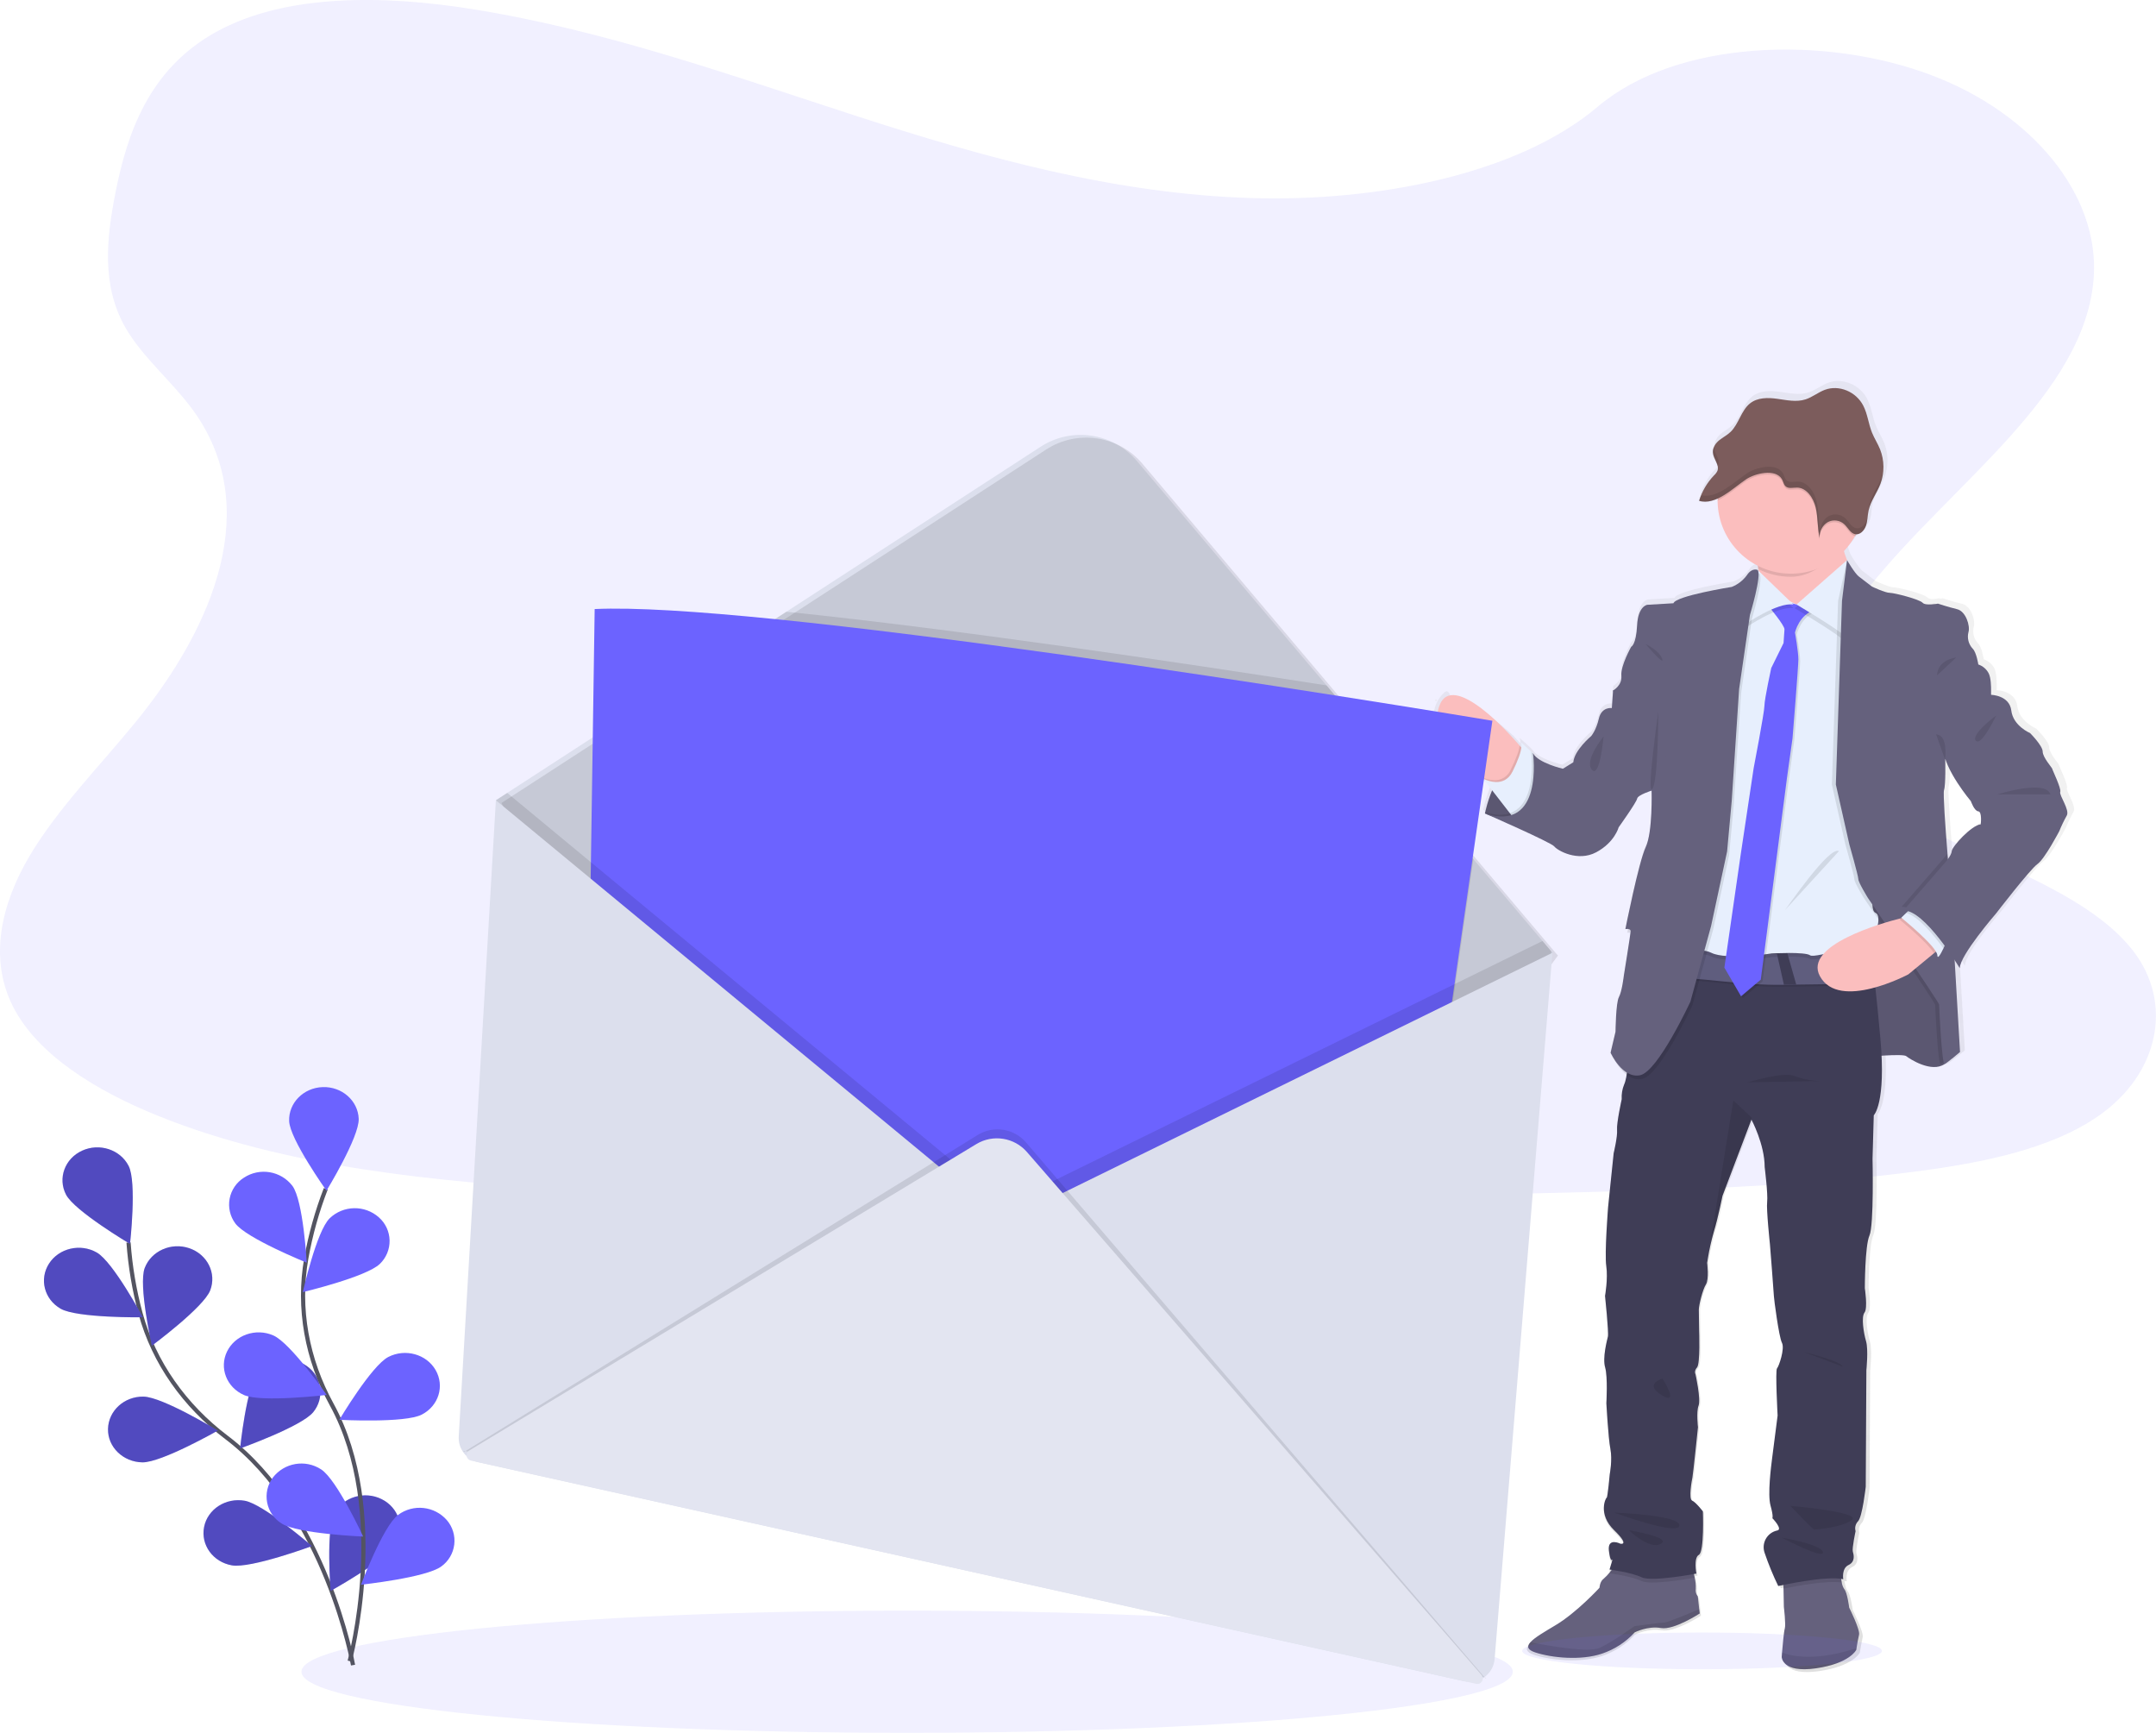
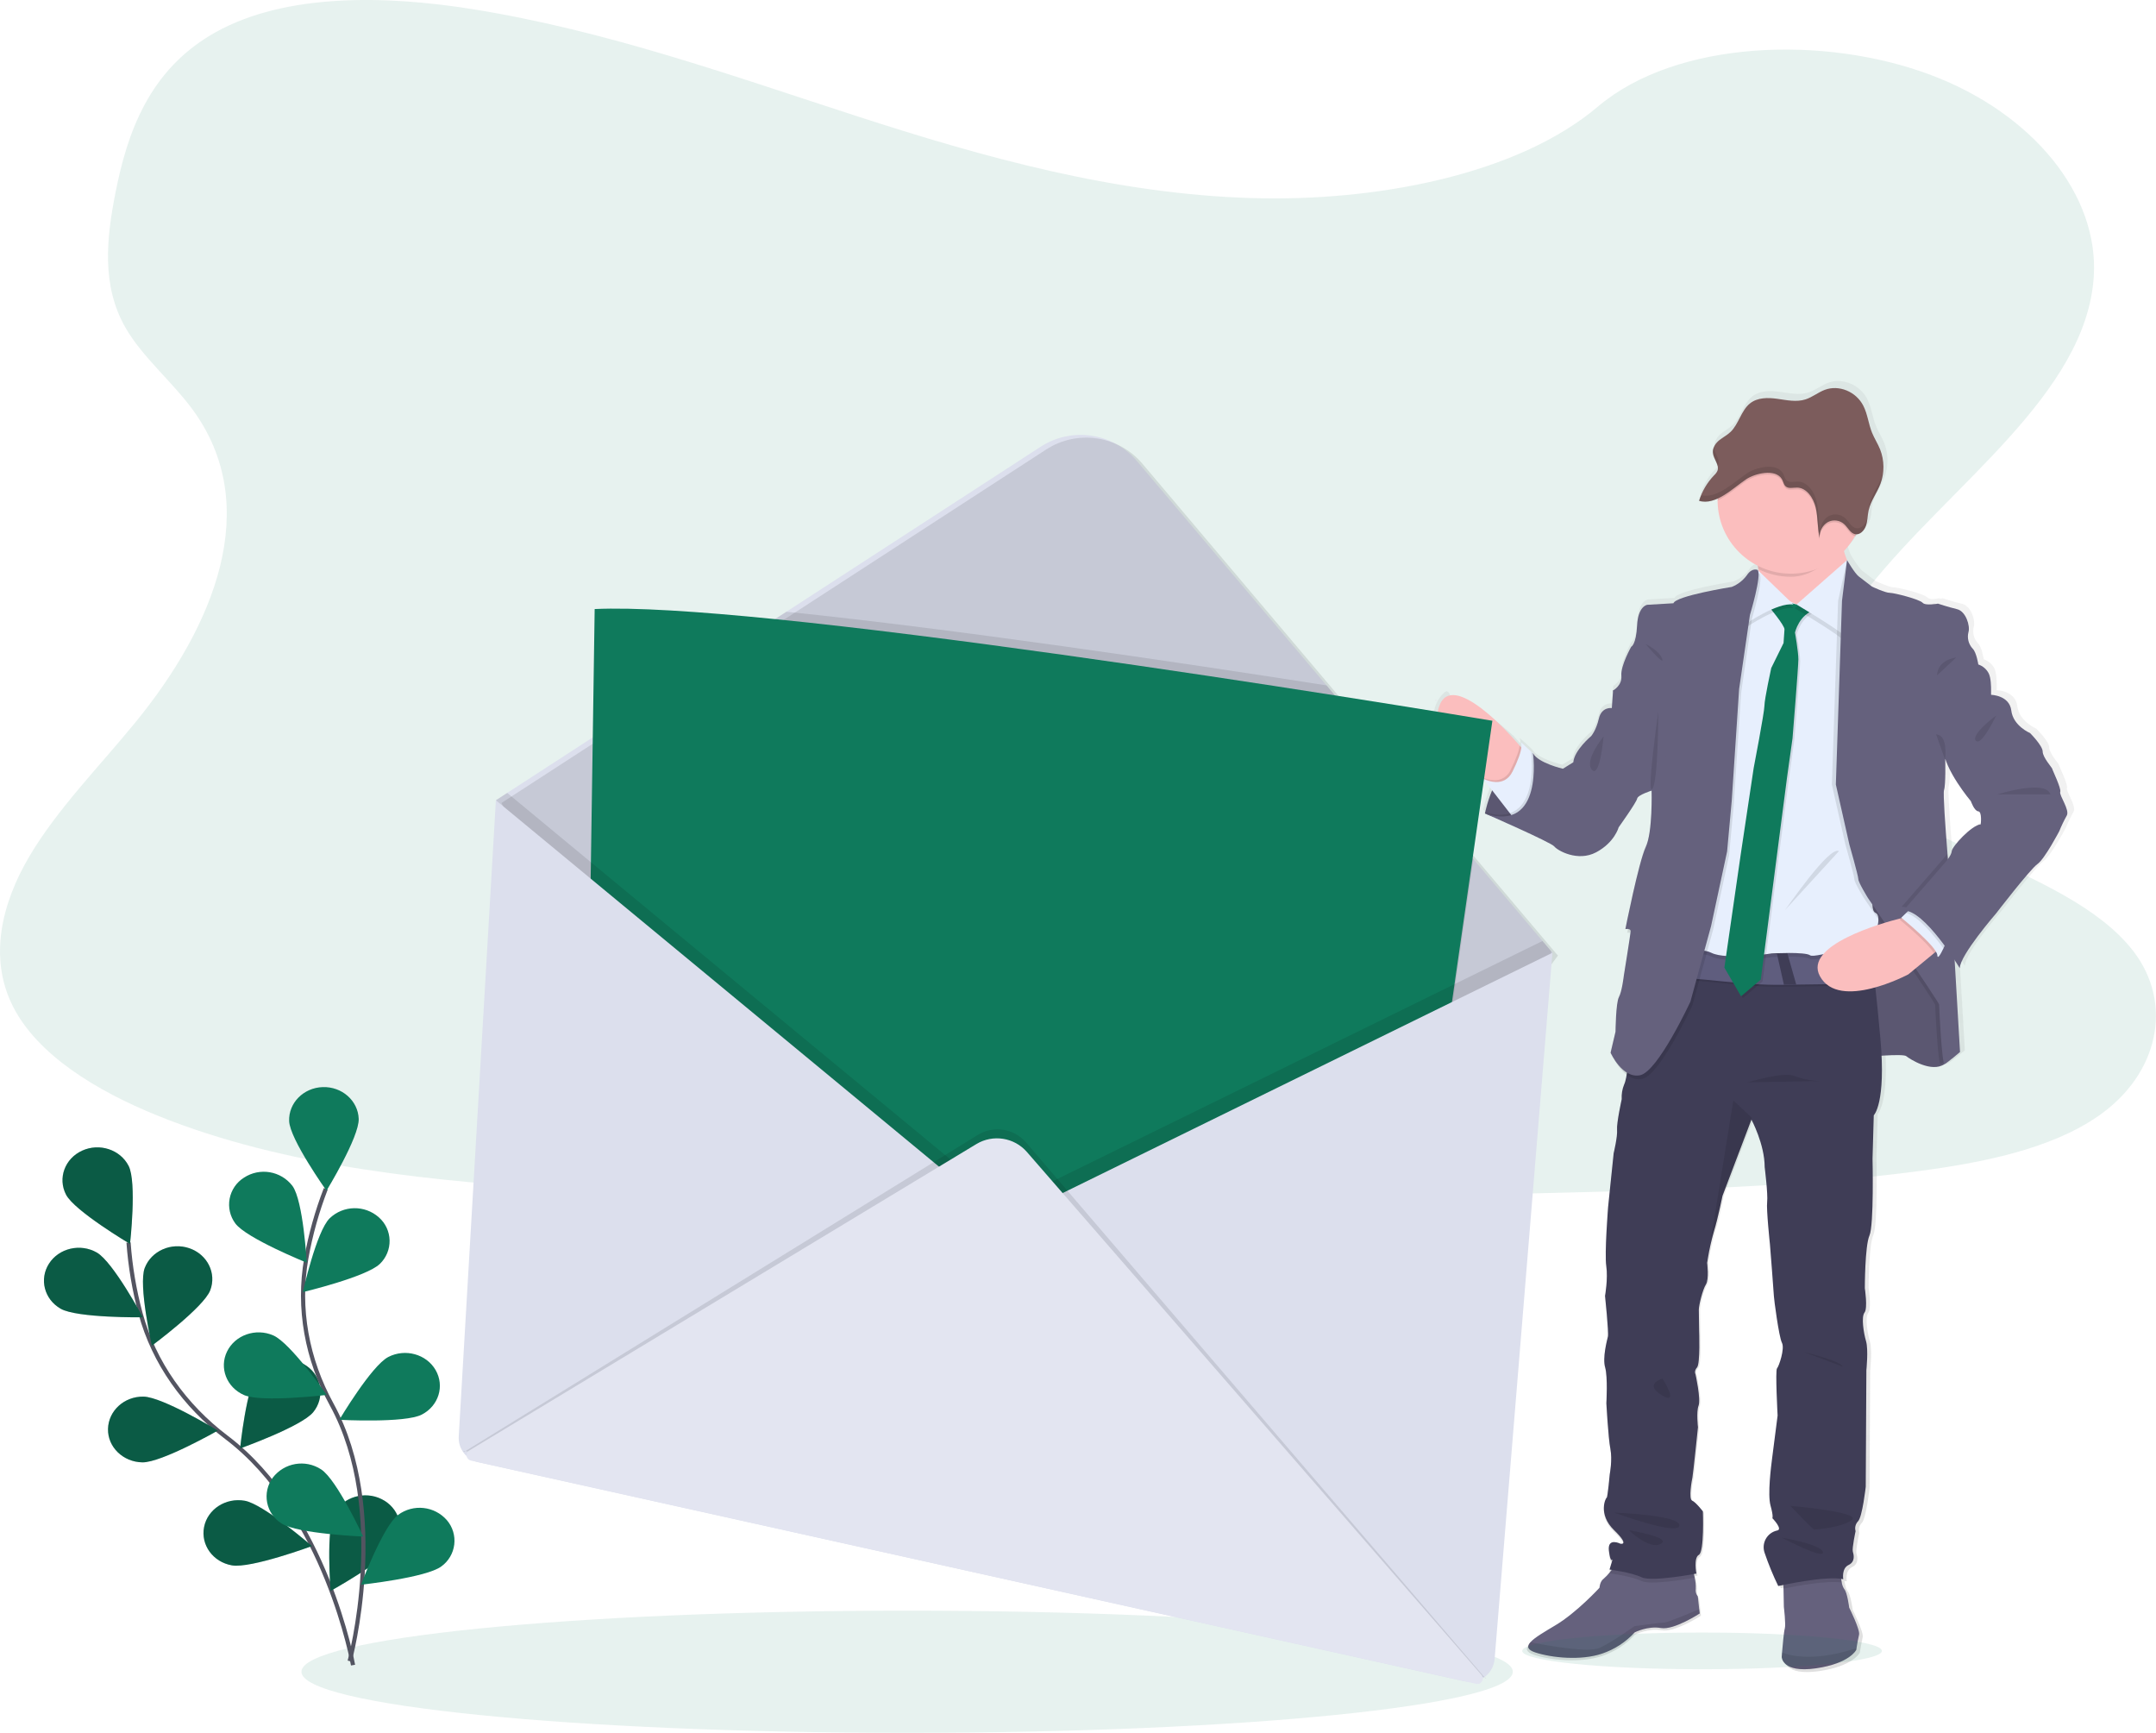
<svg xmlns="http://www.w3.org/2000/svg" id="94c1f45f-2d92-458e-bbfe-f6c69da92e14" data-name="Layer 1" width="1034.95" height="831.61" viewBox="0 0 1034.95 831.61">
  <defs>
    <linearGradient id="eb1b6581-0e6c-46f0-8ed9-49203ffc7122" x1="924.49" y1="836.62" x2="924.49" y2="217.05" gradientUnits="userSpaceOnUse">
      <stop offset="0" stop-color="gray" stop-opacity="0.25" />
      <stop offset="0.54" stop-color="gray" stop-opacity="0.12" />
      <stop offset="1" stop-color="gray" stop-opacity="0.1" />
    </linearGradient>
  </defs>
-   <path d="M683.84,129.27C617.49,127.36,554.3,109.52,494,90S373.84,48.89,309.08,38.55c-41.65-6.65-89.28-7.59-122.84,11C153.94,67.44,143.51,98.33,137.9,127c-4.23,21.56-6.71,44.26,4.86,64.44,8,14,22.29,25.79,32.15,39.21,34.3,46.71,10.06,104.3-27.12,149.9-17.44,21.39-37.67,41.8-51.13,64.57S77,494,88.75,517.2c11.67,23,39.48,40.31,69.61,52.48,61.19,24.7,133.3,31.77,203.61,35.78,155.64,8.86,312.12,5,468.18,1.18,57.75-1.42,115.76-2.86,172.58-10.3,31.55-4.13,64.12-10.68,87-26.5,29.08-20.08,36.28-54.09,16.8-79.27-32.68-42.24-123-52.73-145.89-98.06-12.58-24.95.34-52.75,18.61-75.89,39.2-49.64,104.91-93.19,108.37-149.93,2.37-39-29.21-78-78.05-96.44-51.19-19.33-122.18-16.9-160,15.1C810.76,118.29,742.42,131,683.84,129.27Z" transform="translate(-82.53 -34.2)" fill="#6c63ff" opacity="0.1" />
-   <ellipse cx="435.45" cy="802.29" rx="290.75" ry="29.32" fill="#6c63ff" opacity="0.1" />
+   <path d="M683.84,129.27C617.49,127.36,554.3,109.52,494,90S373.84,48.89,309.08,38.55c-41.65-6.65-89.28-7.59-122.84,11C153.94,67.44,143.51,98.33,137.9,127c-4.23,21.56-6.71,44.26,4.86,64.44,8,14,22.29,25.79,32.15,39.21,34.3,46.71,10.06,104.3-27.12,149.9-17.44,21.39-37.67,41.8-51.13,64.57S77,494,88.75,517.2c11.67,23,39.48,40.31,69.61,52.48,61.19,24.7,133.3,31.77,203.61,35.78,155.64,8.86,312.12,5,468.18,1.18,57.75-1.42,115.76-2.86,172.58-10.3,31.55-4.13,64.12-10.68,87-26.5,29.08-20.08,36.28-54.09,16.8-79.27-32.68-42.24-123-52.73-145.89-98.06-12.58-24.95.34-52.75,18.61-75.89,39.2-49.64,104.91-93.19,108.37-149.93,2.37-39-29.21-78-78.05-96.44-51.19-19.33-122.18-16.9-160,15.1C810.76,118.29,742.42,131,683.84,129.27Z" transform="translate(-82.53 -34.2)" fill="#0f7a5c" opacity="0.1" />
+   <ellipse cx="435.45" cy="802.29" rx="290.75" ry="29.32" fill="#0f7a5c" opacity="0.1" />
  <path d="M252,833.31S239.1,760.22,191.22,724c-20.09-15.2-34.79-35.87-41.21-59.41a179.25,179.25,0,0,1-5.78-34.1" transform="translate(-82.53 -34.2)" fill="none" stroke="#535461" stroke-miterlimit="10" stroke-width="2" />
-   <path d="M114.21,607.49c4,7.83,30.73,23.68,30.73,23.68s3.36-29.61-.67-37.45-14-11.11-22.32-7.31S110.18,599.65,114.21,607.49Z" transform="translate(-82.53 -34.2)" fill="#6c63ff" />
-   <path d="M111.66,662.28c7.9,4.51,39.44,4.11,39.44,4.11S136.87,639.81,129,635.3s-18.16-2.13-22.94,5.32S103.77,657.77,111.66,662.28Z" transform="translate(-82.53 -34.2)" fill="#6c63ff" />
-   <path d="M150.87,736c9.22.13,36.23-15.25,36.23-15.25s-26.49-16.16-35.72-16.3-16.82,6.82-17,15.53S141.64,735.84,150.87,736Z" transform="translate(-82.53 -34.2)" fill="#6c63ff" />
-   <path d="M193.83,785.43c9.06,1.61,38.44-9.25,38.44-9.25S209.05,756,200,754.42s-17.8,4-19.5,12.6S184.76,783.83,193.83,785.43Z" transform="translate(-82.53 -34.2)" fill="#6c63ff" />
-   <path d="M183.44,653.45c-3.15,8.19-28,26.55-28,26.55s-6.58-29.12-3.43-37.31,12.74-12.42,21.41-9.45S186.59,645.27,183.44,653.45Z" transform="translate(-82.53 -34.2)" fill="#6c63ff" />
-   <path d="M232.91,711.89c-5.6,6.93-35.12,17.43-35.12,17.43s3-29.65,8.56-36.57a17.38,17.38,0,0,1,23.42-3A15.2,15.2,0,0,1,232.91,711.89Z" transform="translate(-82.53 -34.2)" fill="#6c63ff" />
-   <path d="M272.73,774.92c-4.28,7.72-31.49,22.78-31.49,22.78s-2.39-29.69,1.89-37.41,14.37-10.7,22.55-6.66S277,767.2,272.73,774.92Z" transform="translate(-82.53 -34.2)" fill="#6c63ff" />
+   <path d="M114.21,607.49c4,7.83,30.73,23.68,30.73,23.68s3.36-29.61-.67-37.45-14-11.11-22.32-7.31S110.18,599.65,114.21,607.49Z" transform="translate(-82.53 -34.2)" fill="#0f7a5c" />
+   <path d="M111.66,662.28c7.9,4.51,39.44,4.11,39.44,4.11S136.87,639.81,129,635.3s-18.16-2.13-22.94,5.32S103.77,657.77,111.66,662.28Z" transform="translate(-82.53 -34.2)" fill="#0f7a5c" />
+   <path d="M150.87,736c9.22.13,36.23-15.25,36.23-15.25s-26.49-16.16-35.72-16.3-16.82,6.82-17,15.53S141.64,735.84,150.87,736Z" transform="translate(-82.53 -34.2)" fill="#0f7a5c" />
+   <path d="M193.83,785.43c9.06,1.61,38.44-9.25,38.44-9.25S209.05,756,200,754.42s-17.8,4-19.5,12.6S184.76,783.83,193.83,785.43Z" transform="translate(-82.53 -34.2)" fill="#0f7a5c" />
+   <path d="M183.44,653.45c-3.15,8.19-28,26.55-28,26.55s-6.58-29.12-3.43-37.31,12.74-12.42,21.41-9.45S186.59,645.27,183.44,653.45Z" transform="translate(-82.53 -34.2)" fill="#0f7a5c" />
+   <path d="M232.91,711.89c-5.6,6.93-35.12,17.43-35.12,17.43s3-29.65,8.56-36.57a17.38,17.38,0,0,1,23.42-3A15.2,15.2,0,0,1,232.91,711.89Z" transform="translate(-82.53 -34.2)" fill="#0f7a5c" />
+   <path d="M272.73,774.92c-4.28,7.72-31.49,22.78-31.49,22.78s-2.39-29.69,1.89-37.41,14.37-10.7,22.55-6.66S277,767.2,272.73,774.92Z" transform="translate(-82.53 -34.2)" fill="#0f7a5c" />
  <path d="M114.21,607.49c4,7.83,30.73,23.68,30.73,23.68s3.36-29.61-.67-37.45-14-11.11-22.32-7.31S110.18,599.65,114.21,607.49Z" transform="translate(-82.53 -34.2)" opacity="0.25" />
  <path d="M111.66,662.28c7.9,4.51,39.44,4.11,39.44,4.11S136.87,639.81,129,635.3s-18.16-2.13-22.94,5.32S103.77,657.77,111.66,662.28Z" transform="translate(-82.53 -34.2)" opacity="0.25" />
  <path d="M150.87,736c9.22.13,36.23-15.25,36.23-15.25s-26.49-16.16-35.72-16.3-16.82,6.82-17,15.53S141.64,735.84,150.87,736Z" transform="translate(-82.53 -34.2)" opacity="0.25" />
  <path d="M193.83,785.43c9.06,1.61,38.44-9.25,38.44-9.25S209.05,756,200,754.42s-17.8,4-19.5,12.6S184.76,783.83,193.83,785.43Z" transform="translate(-82.53 -34.2)" opacity="0.25" />
  <path d="M183.44,653.45c-3.15,8.19-28,26.55-28,26.55s-6.58-29.12-3.43-37.31,12.74-12.42,21.41-9.45S186.59,645.27,183.44,653.45Z" transform="translate(-82.53 -34.2)" opacity="0.25" />
  <path d="M232.91,711.89c-5.6,6.93-35.12,17.43-35.12,17.43s3-29.65,8.56-36.57a17.38,17.38,0,0,1,23.42-3A15.2,15.2,0,0,1,232.91,711.89Z" transform="translate(-82.53 -34.2)" opacity="0.25" />
  <path d="M272.73,774.92c-4.28,7.72-31.49,22.78-31.49,22.78s-2.39-29.69,1.89-37.41,14.37-10.7,22.55-6.66S277,767.2,272.73,774.92Z" transform="translate(-82.53 -34.2)" opacity="0.25" />
  <path d="M250.38,831.39s19.57-71.76-8.65-123.2c-11.84-21.58-16.41-46.1-12.17-70.08a180,180,0,0,1,9.35-33.38" transform="translate(-82.53 -34.2)" fill="none" stroke="#535461" stroke-miterlimit="10" stroke-width="2" />
-   <path d="M221.33,572.22c.32,8.7,17.93,33.41,17.93,33.41s15.78-25.79,15.46-34.5-8.05-15.52-17.27-15.22S221,563.51,221.33,572.22Z" transform="translate(-82.53 -34.2)" fill="#6c63ff" />
-   <path d="M195.49,621.34c5.28,7.14,34.28,18.84,34.28,18.84s-1.6-29.74-6.88-36.89a17.35,17.35,0,0,0-23.26-3.91A15.23,15.23,0,0,0,195.49,621.34Z" transform="translate(-82.53 -34.2)" fill="#6c63ff" />
-   <path d="M199.69,703.71c8.38,3.65,39.68-.07,39.68-.07s-17.29-24.92-25.67-28.57-18.3-.2-22.17,7.71S191.32,700.06,199.69,703.71Z" transform="translate(-82.53 -34.2)" fill="#6c63ff" />
-   <path d="M217.74,765.36c7.61,4.94,39.12,6.25,39.12,6.25s-12.58-27.31-20.18-32.24a17.33,17.33,0,0,0-23.23,4A15.23,15.23,0,0,0,217.74,765.36Z" transform="translate(-82.53 -34.2)" fill="#6c63ff" />
-   <path d="M264.9,640.73c-6.4,6.28-37,13.57-37,13.57s6.49-29.15,12.88-35.43a17.42,17.42,0,0,1,23.63-.44A15.16,15.16,0,0,1,264.9,640.73Z" transform="translate(-82.53 -34.2)" fill="#6c63ff" />
-   <path d="M285,713.08c-8.09,4.19-39.58,2.5-39.58,2.5s15.43-26,23.52-30.16,18.25-1.39,22.68,6.25S293.13,708.89,285,713.08Z" transform="translate(-82.53 -34.2)" fill="#6c63ff" />
-   <path d="M294.39,785.94c-7.23,5.42-38.57,8.78-38.57,8.78s10.56-28.07,17.79-33.49a17.38,17.38,0,0,1,23.47,2.55A15.19,15.19,0,0,1,294.39,785.94Z" transform="translate(-82.53 -34.2)" fill="#6c63ff" />
+   <path d="M221.33,572.22c.32,8.7,17.93,33.41,17.93,33.41s15.78-25.79,15.46-34.5-8.05-15.52-17.27-15.22S221,563.51,221.33,572.22Z" transform="translate(-82.53 -34.2)" fill="#0f7a5c" />
+   <path d="M195.49,621.34c5.28,7.14,34.28,18.84,34.28,18.84s-1.6-29.74-6.88-36.89a17.35,17.35,0,0,0-23.26-3.91A15.23,15.23,0,0,0,195.49,621.34Z" transform="translate(-82.53 -34.2)" fill="#0f7a5c" />
+   <path d="M199.69,703.71c8.38,3.65,39.68-.07,39.68-.07s-17.29-24.92-25.67-28.57-18.3-.2-22.17,7.71S191.32,700.06,199.69,703.71Z" transform="translate(-82.53 -34.2)" fill="#0f7a5c" />
+   <path d="M217.74,765.36c7.61,4.94,39.12,6.25,39.12,6.25s-12.58-27.31-20.18-32.24a17.33,17.33,0,0,0-23.23,4A15.23,15.23,0,0,0,217.74,765.36Z" transform="translate(-82.53 -34.2)" fill="#0f7a5c" />
+   <path d="M264.9,640.73c-6.4,6.28-37,13.57-37,13.57s6.49-29.15,12.88-35.43a17.42,17.42,0,0,1,23.63-.44A15.16,15.16,0,0,1,264.9,640.73Z" transform="translate(-82.53 -34.2)" fill="#0f7a5c" />
+   <path d="M285,713.08c-8.09,4.19-39.58,2.5-39.58,2.5s15.43-26,23.52-30.16,18.25-1.39,22.68,6.25S293.13,708.89,285,713.08Z" transform="translate(-82.53 -34.2)" fill="#0f7a5c" />
+   <path d="M294.39,785.94c-7.23,5.42-38.57,8.78-38.57,8.78s10.56-28.07,17.79-33.49a17.38,17.38,0,0,1,23.47,2.55A15.19,15.19,0,0,1,294.39,785.94Z" transform="translate(-82.53 -34.2)" fill="#0f7a5c" />
  <path d="M1074.74,412.36c.6-1.64-3.9-10.73-3.9-11.18s-4.65-5.52-4.65-8.35-6.16-8.94-6.16-8.94-8.25-3.43-9.15-10.88-9.89-7.61-9.91-7.61h0s0-.68.06-1.71c0-2.32-.07-6.46-1.11-8.72a8.85,8.85,0,0,0-5.11-4.33s-.9-5.81-2.7-7.6A8.56,8.56,0,0,1,1030,335c.9-2.83-1.2-10-5.56-11s-9.3-2.68-9.3-2.68-.49.09-1.2.19l-.6-.19a26.78,26.78,0,0,1-3.16.39,3.85,3.85,0,0,1-2.54-.84c-1.51-1.64-13.67-4.77-15.92-4.77s-8.71-3-8.71-3l-6.44-4.92c-1.81-1.38-5.16-7-5.65-7.79l-.06-.11h0l0,0a27,27,0,0,1-1.36-3.92v0a35.44,35.44,0,0,0,5.58-7.67c.16-.29.3-.59.44-.88a3.59,3.59,0,0,0,1-.16c.13,0,.26-.1.39-.15a6.55,6.55,0,0,0,3.19-3.81h0c.11-.32.21-.65.29-1,0-.11,0-.23.07-.34s.1-.45.14-.68.05-.26.07-.38.07-.45.1-.68,0-.25,0-.37c0-.29.07-.57.11-.85h0a30.28,30.28,0,0,1,.47-3.15s0,0,0,0h0c.9-4,3.33-7.46,5.06-11.2h0c.25-.53.48-1.08.69-1.63s.42-1.2.59-1.81l.15-.56c.11-.44.21-.89.3-1.34,0-.2.08-.4.11-.6.1-.62.19-1.24.24-1.87A23.18,23.18,0,0,0,987,246.72c-1.13-2.8-2.8-5.32-3.94-8.12-1.73-4.24-2.18-9-4.29-13.08-3.53-6.78-11.85-10.17-18.69-7.62-3.27,1.21-6.1,3.57-9.41,4.63-4.44,1.41-9.18.35-13.77-.29s-9.67-.69-13.36,2.31c-4.25,3.45-5.42,9.94-9.41,13.73-1.67,1.59-3.76,2.61-5.53,4.08a9,9,0,0,0-2.77,3.79c0,.11-.07.21-.1.32s-.07.25-.1.38-.06.3-.08.45,0,.21,0,.31a5.33,5.33,0,0,0,0,.8h0a6.54,6.54,0,0,0,.13.75c0,.07,0,.14,0,.21s.12.41.19.62a.56.56,0,0,0,0,.12c.08.23.17.45.26.68l.15.34.12.28a17.38,17.38,0,0,1,1.39,3.46,3.91,3.91,0,0,1-.13,2.29,7,7,0,0,1-1.67,2.18,31,31,0,0,0-6.77,10.85c-.17.46-.34.92-.49,1.4v0l.21.05a8.52,8.52,0,0,0,1.31.29c.25,0,.5.06.76.08a11.75,11.75,0,0,0,3.06-.24c.25-.05.51-.11.76-.18a18.87,18.87,0,0,0,3-1.11c0,.3,0,.61,0,.91s0,.34,0,.51a35.47,35.47,0,0,0,19.69,31.71c0,.32.09.65.13,1s.07.54.1.81l-.4-.39s-2.71-1.34-5.26,2.53-7.35,5.67-7.35,5.67-27.32,4.32-28.37,7.9l-12.76.74s-4.51.6-5,10-2.85,10.29-2.85,10.29-5.25,9.24-4.8,14-4,7.16-4,7.16l-.6,8.49s-5-.74-6.31,5.07-3.75,8.5-3.75,8.5-8.26,6.86-8.71,12.67l-5.1,3.13s-11.86-2.68-14.56-7.45l-.83-.78a.75.75,0,0,1-.07-.12.28.28,0,0,0,0,.06c-1.78-1.68-5.54-5.18-5-4.38a3.64,3.64,0,0,1,.24,2.4l-.88-1-2.36-2.62s-19.17-18-30.43-19.38h0c-.15-.29-.87-3.12-2.79-1.35a15.65,15.65,0,0,0-.11,23l17.95,16.77.46.34,3.86,5c-.65,1.56-1.2,3.07-1.65,4.45,0,0,0,.09-.05.13-.09.3-.19.58-.28.86l-.09.3c-.08.28-.17.56-.25.82s-.09.33-.14.49,0,.19-.08.28c-.42,1.5-.7,2.65-.84,3.29l-1-.31,1,.42c0,.05,0,.11,0,.16l-.06.31.92.4c5.26,2.29,31.51,13.8,32.86,15.55,1.5,1.93,11.4,7.6,20.41,2.83s11-12.08,11-12.08,8.7-12.07,9-13.86,7.06-3.88,7.06-3.88.6,20-2.85,27.28-9.91,39.66-9.91,39.66a4.76,4.76,0,0,1,1.28-.08c-.24,1.17-.38,1.87-.38,1.87a4.46,4.46,0,0,1,1.59,0c-.48,3.68-3.24,20.76-3.24,20.76s-.9,7.75-2.4,10.43-1.65,16.7-1.65,16.7l-2.4,10.13a19.57,19.57,0,0,0,.91,1.75v0s2.58,5.72,6.91,8.93a18.3,18.3,0,0,1-1.21,4.64,16.07,16.07,0,0,0-1.2,7.15s-2.55,11.48-2.25,14.76-1.65,11.33-1.65,11.33L854.54,613s-1.8,22.51-.9,28.63-.61,14.45-.61,14.45,1.8,17.74,1.35,19.68-2.7,10.28-1.35,14.91.61,17.29.61,17.29.9,16.69,1.94,22.06-.3,12.23-.3,12.23-1,11.47-1.5,11.47-4.35,7.9,3.6,15.66,3,6.55,3,6.55-6.3-3.13-5.56,3.28c.72,6.1,1.71,4.51,1.8,4.34l-1.5,4.9,1,.15-.87,1a23.29,23.29,0,0,1-3,3.14c-1.81,1.34-2,4.32-2,4.32s-11.1,12.08-21.46,18.19c-5.45,3.22-10.15,5.94-12.2,8.19-1.85,2-1.55,3.66,2.29,4.93,8.11,2.68,22.36,4,32.57.6a38.06,38.06,0,0,0,15.91-10.29s6.46-3.28,12.77-2.09,18.91-7,18.91-7l-.23-2.12-.67-6.09a4.79,4.79,0,0,1-1.05-3.72,19.31,19.31,0,0,0-.53-5.36c-.1-.59-.22-1.18-.33-1.73l1.15-.21s-1.49-7.61,1.21-9.1,1.94-21,1.94-21-3.44-4.47-5.25-5.21-.15-10,.16-11.19,2.7-24.3,2.7-24.3-.9-7.3.3-10.43S897,694,897,694s-.9-1.49.76-3.28,1-17.74,1-17.74-.14-8.05-.14-10.14,1.8-9.69,3.45-12.22.6-10.44.6-10.44v0l.09-.59c0-.23.08-.51.14-.85l.13-.79A112.6,112.6,0,0,1,906,624.94c2-6.26,4.2-17.29,4.2-17.29l14-36.4.16-.43s6.45,11.93,6.45,23c0,0,1.65,13.27,1.2,16.85S933.34,631,933.34,631s1.95,24.15,1.95,25.2,2.4,19.68,3.91,22.51-1.51,11.48-2.41,12.37.3,22.81.3,22.81-2.25,17.29-2.7,20.87-2.25,17.3-.75,22.66.9,6.11.9,6.11,5.41,5.52,2.25,6a8.25,8.25,0,0,0-6,10.87,139.25,139.25,0,0,0,6.61,16s.93-.21,2.48-.52l0,1.77.18,8.88s1,8.5.45,10.44c-.44,1.42-1,8.1-1.33,11.59-.11,1.27-.17,2.12-.17,2.12s0,7.9,16.66,5.52,19.66-8.94,19.66-8.94,0-.31.12-.82c.25-1.51.79-4.71,1.23-6.49.6-2.39-4.8-13.12-4.8-13.12s-.9-7.3-2.41-8.94a7.92,7.92,0,0,1-1.2-3.13c-.14-.6-.26-1.23-.36-1.84a11,11,0,0,1,1.11.2s-.9-5.22,2.56-6.86,2.55-5.06,2.1-6.56,1.35-9.84,1.35-9.84a4.85,4.85,0,0,1,1.2-4.76c2.11-2.1,3.75-16.7,3.75-16.7l.3-56.35s1.06-10-.14-14-2.41-11.77-.76-13.86.15-11.77.15-11.77,0-20.43,2.26-25.49,1.5-37.12,1.5-37.12l.59-21s4.91-4.64,3.75-28.83c5.23-.33,11.13-.52,12,.2,1.65,1.35,12.31,8.2,18.61,3.88,1.35-.6,7.5-5.81,7.5-5.81l-2.64-44.7c1.65,2.49,2.65,4.15,2.65,4.15,0-6.26,17.71-26.54,17.71-26.54s16.51-21.31,20.11-23.85,10.66-15.95,10.66-15.95a64.65,64.65,0,0,1,3.61-7.45C1079.55,421.16,1074.14,414,1074.74,412.36ZM1036,428c-4.5.45-14,10.74-14.11,13-.07,1.18-1.07,2.76-2,4-.07-.9-.15-1.82-.22-2.75-1.06-13.17-2.21-29.22-1.69-30.78.91-2.68.6-14.75.6-14.75l0,0,.16-.23c3,9.35,12.43,20.38,12.43,20.38s1.65,4.77,3.6,4.92S1036,428,1036,428Z" transform="translate(-82.53 -34.2)" fill="url(#eb1b6581-0e6c-46f0-8ed9-49203ffc7122)" />
  <path d="M795.34,424.61s5.47-28.7,23.08-28.85l12.87,26.48-8.58,5.92S804.07,428.75,795.34,424.61Z" transform="translate(-82.53 -34.2)" fill="#65617d" />
  <path d="M831.29,422.24l-8.58,5.92s-13.12.42-22.5-1.89a26.92,26.92,0,0,1-4.87-1.66s0-.16.1-.46c0,0,0-.07,0-.11a64.76,64.76,0,0,1,3.33-10.54c.55-1.29,1.16-2.62,1.82-3.95,2.58-5,6.2-9.82,11.16-12.23a15.17,15.17,0,0,1,5.87-1.53l.52,0h.26l.28.59,4.35,8.94Z" transform="translate(-82.53 -34.2)" opacity="0.1" />
  <path d="M977.45,541.48s18.5-1.77,20.12-.44,12.13,8.13,18.35,3.84,2.07-19.23,2.07-19.82-.59-21.75-.59-21.75l-11.1-14.94-13.9-26.18L964,459.37l.74,41.58-.15,21.3Z" transform="translate(-82.53 -34.2)" fill="#65617d" />
  <path d="M977.45,541.48s18.5-1.77,20.12-.44,12.13,8.13,18.35,3.84,2.07-19.23,2.07-19.82-.59-21.75-.59-21.75l-11.1-14.94-13.9-26.18L964,459.37l.74,41.58-.15,21.3Z" transform="translate(-82.53 -34.2)" opacity="0.1" />
  <path d="M814.72,395s-1.48,18.05-12.72,18.34c0,0-3.19-1.92-7.48-5.12-9.88-7.39-25.55-21.6-21.22-34.82,6.21-18.93,36.39,16,36.39,16L812,392Z" transform="translate(-82.53 -34.2)" fill="#fbbebe" />
  <path d="M814.72,395s-1.48,18.05-12.72,18.34c0,0-3.19-1.92-7.48-5.12l-.95-1.23a14.79,14.79,0,0,0,6.16,1.66,8.33,8.33,0,0,0,8-5.07,63.51,63.51,0,0,0,3.11-7.16A20.87,20.87,0,0,0,812,392Z" transform="translate(-82.53 -34.2)" opacity="0.1" />
  <path d="M809.84,427.72l-2.53-3.26-8.52-11-4.34-5.61a14.62,14.62,0,0,0,6.16,1.66c2.83.07,6-1,8-5.06a64.62,64.62,0,0,0,3.11-7.17c1.4-4,1.38-6,.88-6.73s3.14,2.68,4.89,4.34l.06.06.82.77.3.6,4.29,8.57s0,.12,0,.36C823.38,408,824.83,425.27,809.84,427.72Z" transform="translate(-82.53 -34.2)" fill="#e7effd" />
  <path d="M898.46,808.51s-12.43,8.14-18.64,7-12.58,2.08-12.58,2.08a37.48,37.48,0,0,1-15.69,10.21c-10,3.4-24.1,2.06-32.09-.6-3.78-1.26-4.09-2.88-2.27-4.89,2-2.24,6.66-4.93,12-8.13,10.21-6.06,21.15-18,21.15-18s.15-3,1.93-4.28a23.06,23.06,0,0,0,3-3.12c1.59-1.88,3.08-3.84,3.08-3.84L894.91,786s.62,2.63,1.11,5.32a19.27,19.27,0,0,1,.51,5.33,4.82,4.82,0,0,0,1,3.69l.66,6Z" transform="translate(-82.53 -34.2)" fill="#65617d" />
  <path d="M974.94,818.72c-.44,1.77-1,4.94-1.21,6.43l-.13.82s-3,6.51-19.37,8.88-16.42-5.48-16.42-5.48.06-.84.16-2.11c.29-3.46.88-10.09,1.32-11.5.58-1.92-.45-10.36-.45-10.36l-.17-8.81-.13-6.12,27.23-2.82a49.4,49.4,0,0,0,.88,6.06,7.75,7.75,0,0,0,1.19,3.11c1.48,1.63,2.36,8.88,2.36,8.88S975.53,816.35,974.94,818.72Z" transform="translate(-82.53 -34.2)" fill="#65617d" />
  <path d="M894.91,786s.62,2.63,1.11,5.32c-3.95.73-21.21,3.72-25.52,1.63-4.89-2.37-15.39-3.7-15.39-3.7l.17-.6c1.59-1.88,3.08-3.84,3.08-3.84Z" transform="translate(-82.53 -34.2)" opacity="0.1" />
  <path d="M966.65,793.71c-6.9-1.17-22,1.66-28,2.88l-.13-6.12,27.23-2.82A49.4,49.4,0,0,0,966.65,793.71Z" transform="translate(-82.53 -34.2)" opacity="0.1" />
  <path d="M982,569.44l-.59,20.86s.74,31.81-1.48,36.84-2.22,25.3-2.22,25.3,1.48,9.61-.15,11.68-.44,9.76.74,13.76.15,13.91.15,13.91l-.3,55.92s-1.62,14.49-3.7,16.57a4.85,4.85,0,0,0-1.18,4.73s-1.77,8.28-1.33,9.77,1.33,4.88-2.07,6.5-2.52,6.81-2.52,6.81c-8.13-1.93-31.21,3.26-31.21,3.26a138.84,138.84,0,0,1-6.51-15.84,8.19,8.19,0,0,1,5.92-10.79c3.1-.45-2.22-5.92-2.22-5.92s.59-.74-.89-6.06.29-19,.74-22.5,2.66-20.71,2.66-20.71-1.18-21.74-.29-22.63,3.84-9.47,2.37-12.28-3.86-21.3-3.86-22.34-1.91-25-1.91-25-1.78-16.72-1.33-20.27-1.19-16.71-1.19-16.71c0-11-6.36-22.79-6.36-22.79l-.16.43L909.4,608.06s-2.22,10.94-4.14,17.15a112.18,112.18,0,0,0-2.89,12.85l-.13.79c0,.33-.1.61-.13.83l-.09.6v0s1,7.84-.6,10.36-3.4,10.06-3.4,12.13.15,10.06.15,10.06.59,15.83-1,17.61-.75,3.25-.75,3.25,2.66,12,1.48,15.09-.29,10.35-.29,10.35-2.37,22.94-2.66,24.12-1.93,10.36-.15,11.1,5.17,5.17,5.17,5.17.75,19.39-1.92,20.86-1.19,9-1.19,9-21.44,4.14-26.32,1.77-15.39-3.7-15.39-3.7l1.47-4.86c-.09.17-1.07,1.75-1.77-4.31-.73-6.36,5.48-3.26,5.48-3.26s4.88,1.19-3-6.5-4-15.54-3.55-15.54,1.49-11.38,1.49-11.38,1.33-6.81.29-12.14-1.92-21.9-1.92-21.9.74-12.57-.59-17.15.88-12.88,1.33-14.8S853,656.13,853,656.13s1.48-8.28.59-14.34.89-28.41.89-28.41l2.66-25.74s1.92-8,1.63-11.25S861,561.75,861,561.75a16,16,0,0,1,1.18-7.1c1.48-3,2.07-12.72,2.07-12.72l14.21-32.55,7-28.7,93.93-.89s.35,2.49.92,7,1.37,11.21,2.26,19.48c.82,7.51,1.72,16.34,2.59,26.17C988,563.82,982,569.44,982,569.44Z" transform="translate(-82.53 -34.2)" fill="#3f3d56" />
  <path d="M973.31,310.4l-21.9,23.38s-28.1-11.25-25.14-15.09c1.14-1.49,1-6.19.3-11.37-1-8.2-3.26-17.63-3.26-17.63s49.11-8,45,.29c-1.51,3-1.25,6.56-.31,9.83A37,37,0,0,0,973.31,310.4Z" transform="translate(-82.53 -34.2)" fill="#fbbebe" />
  <path d="M968.28,290c-1.51,3-2.23,3.32-1.29,6.59C960.57,303.46,952.4,311,942.24,311a35.06,35.06,0,0,1-15.67-3.67c-1-8.2-3.26-17.63-3.26-17.63S972.42,281.7,968.28,290Z" transform="translate(-82.53 -34.2)" opacity="0.1" />
  <path d="M977.46,274.89a35.22,35.22,0,0,1-70.43,0c0-.17,0-.34,0-.5a35.21,35.21,0,0,1,70.42.5Z" transform="translate(-82.53 -34.2)" fill="#fbbebe" />
  <path d="M982.55,507.18c-4.66,0-20.19.17-37.55.44h-.21l-5.73.1h-.18c-20.58.33-40.87-3.69-49-2.93-17.3,1.62,6.22-16,6.22-16a144.78,144.78,0,0,0,39.43,4l5-.26c15.72-.89,31.53-2.37,39.79-4.85C980.87,492.26,981.66,498.91,982.55,507.18Z" transform="translate(-82.53 -34.2)" opacity="0.1" />
  <path d="M982.55,506.29c-4.66,0-20.19.17-37.55.44h-.21l-5.73.1h-.18c-20.58.33-40.87-3.69-49-2.93-17.3,1.63,6.22-16,6.22-16a144.78,144.78,0,0,0,39.43,4l5-.26c15.72-.89,31.53-2.37,39.79-4.84C980.87,491.38,981.66,498,982.55,506.29Z" transform="translate(-82.53 -34.2)" fill="#5f5d7e" />
  <path d="M932.78,320.16l-27.22,12.73-21,162.43s12.42-5.62,19.53-2.07,29,.3,29,.3,16-.89,18.35.89S981.6,487,981.6,487s5-11.24,1.18-13S984,454.79,984,454.79L981.6,337.62l-4.74-15.09-12.72-7.69-13,10.35-6.21.89Z" transform="translate(-82.53 -34.2)" opacity="0.1" />
  <path d="M932.78,318.39l-27.22,12.72-21,162.44s12.42-5.62,19.53-2.07,29,.29,29,.29,16-.88,18.35.89,30.18-7.4,30.18-7.4,5-11.24,1.18-13S984,453,984,453L981.6,335.84l-4.74-15.08-12.72-7.7-13,10.36-6.21.89Z" transform="translate(-82.53 -34.2)" fill="#e7effd" />
  <path d="M932.33,325.93s7.84,9.32,7.7,11.25-.45,6.51-.45,6.51l-5.92,12s-3.25,14.94-3.25,18.05-5.18,30-5.18,30L919,445.17l-7.84,54.3,8,13.75,9.46-8,12.58-96.76,2.66-19.08s2.81-34.32,2.81-37.87-1.62-12.87-1.62-12.87,1.92-8.88,9.91-11-.59-.45-.59-.45l-4.59-3.69-4,1.62S934.7,321.79,932.33,325.93Z" transform="translate(-82.53 -34.2)" opacity="0.1" />
-   <path d="M931.44,325.05s7.85,9.32,7.7,11.24-.45,6.51-.45,6.51l-5.91,12s-3.26,14.94-3.26,18.05-5.18,30-5.18,30l-6.21,41.42-7.84,54.3,8,13.76,9.47-8,12.57-96.75L943,388.51s2.81-34.32,2.81-37.87-1.62-12.87-1.62-12.87,1.92-8.88,9.91-10.95-.59-.44-.59-.44l-4.59-3.7-4,1.63S933.81,320.9,931.44,325.05Z" transform="translate(-82.53 -34.2)" fill="#6c63ff" />
+   <path d="M931.44,325.05s7.85,9.32,7.7,11.24-.45,6.51-.45,6.51l-5.91,12s-3.26,14.94-3.26,18.05-5.18,30-5.18,30l-6.21,41.42-7.84,54.3,8,13.76,9.47-8,12.57-96.75L943,388.51s2.81-34.32,2.81-37.87-1.62-12.87-1.62-12.87,1.92-8.88,9.91-10.95-.59-.44-.59-.44l-4.59-3.7-4,1.63S933.81,320.9,931.44,325.05Z" transform="translate(-82.53 -34.2)" fill="#0f7a5c" />
  <path d="M926.27,309.51s-1.19.89-1.48,6.81-4.44,19.23-4.44,19.23,15.39-10.65,23.08-9.47Z" transform="translate(-82.53 -34.2)" opacity="0.1" />
  <path d="M926.27,307.74s-1.19.88-1.48,6.8-4.44,19.23-4.44,19.23,15.39-10.65,23.08-9.46Z" transform="translate(-82.53 -34.2)" fill="#e7effd" />
  <path d="M968.28,304.78,944,326.08s20.42,12.13,23.08,15.09,5.32-29,5.32-29Z" transform="translate(-82.53 -34.2)" opacity="0.1" />
  <path d="M969.17,303l-24.26,21.31S965.32,336.44,968,339.4s5.32-29,5.32-29Z" transform="translate(-82.53 -34.2)" fill="#e7effd" />
  <path d="M927.15,309.51s-2.66-1.33-5.17,2.52a16.8,16.8,0,0,1-7.25,5.62s-26.93,4.29-28,7.84l-12.58.74s-4.44.59-4.88,9.91-2.81,10.21-2.81,10.21-5.18,9.17-4.73,13.9-4,7.11-4,7.11l18.49,48.08s.6,19.82-2.81,27.07-9.76,39.35-9.76,39.35,2.66-.59,2.51,1.18S863,504.2,863,504.2s-.89,7.69-2.37,10.36S859,531.12,859,531.12l-2.36,10.06s5.62,12.58,14.2,10.8,24.11-35.35,24.11-35.35l9.92-36.25,7.69-35.8,2.22-24.26,3.55-53.7,5.18-35.51S929.23,312,927.15,309.51Z" transform="translate(-82.53 -34.2)" opacity="0.1" />
  <path d="M926.27,307.74s-2.67-1.33-5.18,2.51a16.71,16.71,0,0,1-7.25,5.62s-26.92,4.29-28,7.84l-12.58.74s-4.43.6-4.88,9.92-2.81,10.2-2.81,10.2-5.18,9.18-4.73,13.91-4,7.1-4,7.1l18.5,48.08s.59,19.82-2.81,27.07-9.77,39.36-9.77,39.36,2.66-.6,2.52,1.18-3.26,21.15-3.26,21.15-.89,7.7-2.37,10.36-1.62,16.57-1.62,16.57l-2.37,10.06s5.62,12.57,14.2,10.8S894,514.85,894,514.85l9.91-36.24,7.69-35.8,2.22-24.27,3.55-53.7,5.18-35.5S928.34,310.25,926.27,307.74Z" transform="translate(-82.53 -34.2)" fill="#65617d" />
  <path d="M831.29,422.24l-8.58,5.92s-13.12.42-22.5-1.89l-4.77-2.12-1-.42,1,.31c4.95,1.47,8.82,1.44,11.85.42,12.14-4.09,10.8-24.14,10.33-28.67,0-.46-.08-.75-.1-.86a.28.28,0,0,1,0-.06l.07.12a6.62,6.62,0,0,0,.56.78c.17.19.35.39.54.58h0l4.29,8.57s0,.12,0,.36Z" transform="translate(-82.53 -34.2)" opacity="0.1" />
  <path d="M861,364.4l-4.15,1.18-.59,8.43s-4.88-.74-6.21,5-3.7,8.44-3.7,8.44-8.14,6.8-8.58,12.57l-5,3.11s-11.69-2.67-14.35-7.4c0,0,5.33,38.17-23.08,28.85,0,0,31.81,13.9,33.29,15.83s11.24,7.54,20.12,2.81,10.8-12,10.8-12,8.58-12,8.87-13.76,7-3.85,7-3.85l12.72-30.77Z" transform="translate(-82.53 -34.2)" fill="#65617d" />
  <path d="M964.88,322.53,969.17,303s1.92,6.36,3.85,7.84l6.36,4.89s6.36,2.95,8.58,2.95,14.2,3.11,15.68,4.74,7.4.44,7.4.44,4.88,1.63,9.17,2.66,6.36,8.14,5.47,11a8.53,8.53,0,0,0,2.07,8c1.78,1.78,2.67,7.55,2.67,7.55a8.66,8.66,0,0,1,5,4.29c1.48,3.25,1,10.35,1,10.35l-22,31.07s.29,12-.59,14.65,3.1,47.93,3.1,47.93l4.59,77.81s-6.07,5.18-7.4,5.77-2.66-27.51-2.66-28.55-34.17-51.19-34.17-51.19-4.59-7.39-4.59-9-4.29-16.57-4.29-16.57l-6.51-28.85Z" transform="translate(-82.53 -34.2)" opacity="0.1" />
  <path d="M1038.31,366c0,1,0,1.7,0,1.7l-22,31,0,0s.3,12-.58,14.64c-.52,1.55.61,17.47,1.66,30.55.74,9.43,1.44,17.38,1.44,17.38l1.95,33,2.63,44.8s-6.06,5.18-7.39,5.77-2.66-27.51-2.66-28.55-34.18-51.18-34.18-51.18-4.59-7.41-4.59-9-4.29-16.57-4.29-16.57l-6.5-28.85,2.95-88.17L969.17,303s3.7,6.37,5.62,7.84l6.36,4.88s6.36,3,8.58,3,14.21,3.1,15.69,4.73,7.39.44,7.39.44,4.88,1.63,9.17,2.66,6.37,8.14,5.48,11a8.51,8.51,0,0,0,2.07,8c1.77,1.77,2.66,7.54,2.66,7.54a8.7,8.7,0,0,1,5,4.3C1038.25,359.54,1038.35,363.65,1038.31,366Z" transform="translate(-82.53 -34.2)" fill="#65617d" />
  <path d="M857.48,760.14c.73,0,31.8,1.18,31.21,6.21S857.48,760.14,857.48,760.14Z" transform="translate(-82.53 -34.2)" opacity="0.1" />
  <path d="M864.43,768.57s20.86,3.4,15.38,6.51S864.43,768.57,864.43,768.57Z" transform="translate(-82.53 -34.2)" opacity="0.1" />
  <path d="M942,756.88s34.62,3,29.44,6.81-17.46,4.43-18,4.58S942,756.88,942,756.88Z" transform="translate(-82.53 -34.2)" opacity="0.1" />
  <path d="M937.81,772.12s19.23,3.25,19.82,7S937.81,772.12,937.81,772.12Z" transform="translate(-82.53 -34.2)" opacity="0.1" />
  <path d="M948.46,683.06s17.6,4.14,18.64,7Z" transform="translate(-82.53 -34.2)" opacity="0.1" />
  <path d="M880.55,695.78s-9.17,2.66-.29,8S880.55,695.78,880.55,695.78Z" transform="translate(-82.53 -34.2)" opacity="0.1" />
  <path d="M921.24,553.61c1,0,17.16-5.32,22.78-3A37.49,37.49,0,0,0,956.59,553Z" transform="translate(-82.53 -34.2)" opacity="0.1" />
  <path d="M923.31,570.47l-.16,1.47L909.4,608.06s-2.22,10.94-4.14,17.15a112.18,112.18,0,0,0-2.89,12.85l12.21-75.72Z" transform="translate(-82.53 -34.2)" opacity="0.1" />
  <path d="M944.79,506.73l-5.73.1h-.18l-3.36-14.91,5-.27Z" transform="translate(-82.53 -34.2)" fill="#3f3d56" />
  <path d="M1014.59,488.67l-3.69,3-12.29,10.13s-33.29,17.76-42.46.89c-8.08-14.86,29.66-25.47,38.75-27.78,1.23-.31,1.93-.47,1.93-.47Z" transform="translate(-82.53 -34.2)" fill="#fbbebe" />
  <path d="M872.42,343.24s6.51,3,8,7.1S872.42,343.24,872.42,343.24Z" transform="translate(-82.53 -34.2)" opacity="0.1" />
  <path d="M852.3,387.62s-9.47,11.54-5.62,16S852.3,387.62,852.3,387.62Z" transform="translate(-82.53 -34.2)" opacity="0.1" />
  <path d="M1021.54,349.75s-8.88.89-9.17,8.58Z" transform="translate(-82.53 -34.2)" opacity="0.1" />
  <path d="M939.29,471.06c.88-.89,21.3-31.07,26-28.4Z" transform="translate(-82.53 -34.2)" opacity="0.1" />
  <path d="M977.46,274.89a35,35,0,0,1-4.17,16.62l-.26-.05c-2.23-.47-3.39-3.07-5.1-4.69a6.93,6.93,0,0,0-8-1.12,8.13,8.13,0,0,0-3.92,7.59c-1.13-4.74-.77-9.77-1.87-14.52s-4.41-9.55-8.95-9.63c-2,0-4.23.71-5.65-.75-.85-.88-1-2.27-1.66-3.35-3.24-5.24-13.11-2.59-17.14.1s-8.7,7-13.71,9.3a35.21,35.21,0,0,1,70.42.5Z" transform="translate(-82.53 -34.2)" opacity="0.1" />
  <path d="M937.89,264.11c.64,1.07.81,2.46,1.66,3.34,1.41,1.47,3.7.71,5.65.75,4.54.08,7.85,4.88,8.95,9.63s.74,9.78,1.87,14.52a8.11,8.11,0,0,1,3.93-7.59,6.93,6.93,0,0,1,8,1.12c1.71,1.62,2.87,4.22,5.1,4.69s4.38-1.67,5.19-4,.75-4.93,1.28-7.37c1-4.61,4-8.4,5.68-12.79a23.17,23.17,0,0,0-.15-16.52c-1.11-2.78-2.76-5.28-3.89-8.05-1.7-4.22-2.14-9-4.22-13-3.48-6.73-11.68-10.09-18.43-7.56-3.21,1.2-6,3.54-9.27,4.59-4.37,1.41-9.05.35-13.57-.28s-9.53-.69-13.17,2.28c-4.19,3.43-5.33,9.87-9.27,13.63-1.65,1.58-3.7,2.59-5.44,4s-3.25,3.63-3,6c.26,3.06,3.26,5.84,2.15,8.68a7,7,0,0,1-1.64,2.17,30.93,30.93,0,0,0-7.16,12.18c7.91,2.48,16.48-6.25,22.68-10.38C924.79,261.52,934.65,258.86,937.89,264.11Z" transform="translate(-82.53 -34.2)" fill="#7c5c5c" />
  <path d="M1014.59,488.67l-3.69,3c-3.25-5.4-16.58-16.2-16.58-16.2l.58-.56c1.23-.31,1.93-.47,1.93-.47Z" transform="translate(-82.53 -34.2)" opacity="0.1" />
  <path d="M1018.14,483.19s-1.33,3.3-2.69,6.14-2.86,5.44-2.93,3.33c-.15-4.14-17.31-18.05-17.31-18.05l2.33-2.26,2.69-2.62Z" transform="translate(-82.53 -34.2)" fill="#e7effd" />
  <path d="M1018.73,461.29l1.95,33c-4.6-7.15-17.22-25.47-25.33-24.88L1015,446.8a26.81,26.81,0,0,0,2.26-2.89C1018,453.34,1018.73,461.29,1018.73,461.29Z" transform="translate(-82.53 -34.2)" opacity="0.1" />
  <path d="M1018.14,483.19s-1.33,3.3-2.69,6.14c-5.16-7.07-12.25-15.42-17.91-17l2.69-2.62Z" transform="translate(-82.53 -34.2)" opacity="0.1" />
  <path d="M1032.93,363.51l5.33,4.14s8.87.15,9.76,7.55,9,10.8,9,10.8,6.06,6.06,6.06,8.87,4.59,7.84,4.59,8.29,4.44,9.47,3.84,11.09,4.74,8.73,3.11,11.39a65.63,65.63,0,0,0-3.55,7.4s-6.95,13.32-10.5,15.83-19.83,23.67-19.83,23.67-17.45,20.12-17.45,26.33c0,0-17-28.4-27.08-27.66l19.68-22.64s3.4-3.69,3.55-5.91,9.47-12.43,13.91-12.87c0,0,.73-6.07-1.19-6.22s-3.55-4.88-3.55-4.88-13-15.38-13.17-25.15S1032.93,363.51,1032.93,363.51Z" transform="translate(-82.53 -34.2)" fill="#65617d" />
  <path d="M1040.77,377.56s-12.42,9.18-9.76,12.13S1040.77,377.56,1040.77,377.56Z" transform="translate(-82.53 -34.2)" opacity="0.1" />
  <path d="M1041.36,415.44s23.08-7.4,25.45,0Z" transform="translate(-82.53 -34.2)" opacity="0.1" />
  <path d="M898.46,808.51s-12.43,8.14-18.64,7-12.58,2.08-12.58,2.08a37.48,37.48,0,0,1-15.69,10.21c-10,3.4-24.1,2.06-32.09-.6-3.78-1.26-4.09-2.88-2.27-4.89,8.69,1.73,28.1,5.18,33.33,2.67,6.8-3.26,16.57-10.36,16.57-10.36s12.73-1.77,14.5-1.77c1.26,0,11.09-4.06,16.64-6.38Z" transform="translate(-82.53 -34.2)" opacity="0.1" />
  <path d="M973.73,825.15l-.13.82s-3,6.51-19.37,8.88-16.42-5.48-16.42-5.48.06-.84.16-2.11C943.17,829.23,954.51,831.43,973.73,825.15Z" transform="translate(-82.53 -34.2)" opacity="0.1" />
  <path d="M878.56,375.79s0,33.73-2.89,37.06S878.56,375.79,878.56,375.79Z" transform="translate(-82.53 -34.2)" opacity="0.1" />
  <path d="M1011.92,386.66l4.29,12.06S1017.92,386.88,1011.92,386.66Z" transform="translate(-82.53 -34.2)" opacity="0.1" />
  <g opacity="0.1">
    <path d="M907.32,257.35c1.08-2.78-1.76-5.5-2.13-8.48a5.56,5.56,0,0,0-.47,2.68c.19,2.24,1.84,4.33,2.28,6.41A4,4,0,0,0,907.32,257.35Z" transform="translate(-82.53 -34.2)" />
    <path d="M956.42,289.21c-1.06-4.66-.75-9.6-1.83-14.27s-4.41-9.55-8.94-9.63c-2,0-4.24.72-5.65-.74-.86-.88-1-2.28-1.67-3.35-3.24-5.25-13.1-2.59-17.14.1-6,4-14.36,12.43-22.12,10.53-.37.89-.71,1.8-1,2.73,7.91,2.48,16.48-6.25,22.68-10.38,4-2.68,13.9-5.34,17.14-.09.64,1.07.81,2.46,1.66,3.34,1.41,1.47,3.7.71,5.65.75,4.54.08,7.85,4.88,8.95,9.63s.74,9.78,1.87,14.52A8.16,8.16,0,0,1,956.42,289.21Z" transform="translate(-82.53 -34.2)" />
    <path d="M978.66,283.67c-.8,2.34-2.91,4.5-5.19,4s-3.39-3.07-5.09-4.7a7,7,0,0,0-8-1.11,8.06,8.06,0,0,0-3.93,7.16,7.76,7.76,0,0,1,3.49-4.28,6.93,6.93,0,0,1,8,1.12c1.71,1.62,2.87,4.22,5.1,4.69s4.38-1.67,5.19-4a20.21,20.21,0,0,0,.81-4.25A11.1,11.1,0,0,1,978.66,283.67Z" transform="translate(-82.53 -34.2)" />
    <path d="M985.62,263.51c-1.66,4.39-4.68,8.17-5.68,12.79-.2.93-.32,1.88-.43,2.84,1-4.6,4-8.37,5.67-12.75a22.81,22.81,0,0,0,1.37-6.13A22.39,22.39,0,0,1,985.62,263.51Z" transform="translate(-82.53 -34.2)" />
  </g>
  <circle cx="689.3" cy="336.07" r="0.36" fill="#e6e8ec" />
-   <ellipse cx="817.04" cy="792.28" rx="86.34" ry="8.81" fill="#6c63ff" opacity="0.1" />
+   <ellipse cx="817.04" cy="792.28" rx="86.34" ry="8.81" fill="#0f7a5c" opacity="0.1" />
  <path d="M582.08,248.59,320.57,418.25l170.66,307.8a11.91,11.91,0,0,0,7.6,5.8l154.63,37.72A11.92,11.92,0,0,0,667,763.16l76.7-159.35,84.06-112.37-199.48-236A35.35,35.35,0,0,0,582.08,248.59Z" transform="translate(-82.53 -34.2)" fill="#dcdfed" />
  <path d="M830.42,492.77l-.74,1-49.24,65.83-.89,1.19-33.19,44.37-65.6,136.31-1.84,3.81-9.26,19.23a11.92,11.92,0,0,1-13.56,6.41L501.47,733.18a11.89,11.89,0,0,1-7.6-5.8L479,700.61l-2.67-4.82L369,502.13l-.92-1.65-44.86-80.9,5.42-3.52,41.09-26.65.95-.62,86.53-56.14,5.46-3.54,122.05-79.19a35.34,35.34,0,0,1,46.22,6.84l91,107.7,4,4.8,66.05,78.14.36.43,33.21,39.28,4.18,4.95Z" transform="translate(-82.53 -34.2)" opacity="0.1" />
  <path d="M789.79,446.5l-8.06,56L779.3,519.4l-1.39,36-.11,2.81-7.23,188.1a11.93,11.93,0,0,1-14.51,11.17l-77.94-17.4-.84-.19L477.39,695.28l-3.67-.82L363.83,669.92l2.52-169.12.08-5.65.76-51.19.84-56.5,86.53-56.14,5.46-3.54c80.26,8.23,187,24.06,259.31,35.35l4,4.8,66,78.14Z" transform="translate(-82.53 -34.2)" opacity="0.1" />
-   <path d="M798.92,380.1l-9.49,66-8.7,60.44L778.3,523.4l-1.39,36-7.34,190.91a11.93,11.93,0,0,1-14.51,11.17l-78.78-17.59L476.39,699.28,362.83,673.92l2.6-174.77.76-51.19.89-59.88.91-61.59c18.78-.89,49.68,1.12,86.57,4.83,82.6,8.29,195.2,25.06,268.82,36.61C768.46,375,798.92,380.1,798.92,380.1Z" transform="translate(-82.53 -34.2)" fill="#6c63ff" />
+   <path d="M798.92,380.1l-9.49,66-8.7,60.44L778.3,523.4l-1.39,36-7.34,190.91a11.93,11.93,0,0,1-14.51,11.17l-78.78-17.59L476.39,699.28,362.83,673.92l2.6-174.77.76-51.19.89-59.88.91-61.59c18.78-.89,49.68,1.12,86.57,4.83,82.6,8.29,195.2,25.06,268.82,36.61C768.46,375,798.92,380.1,798.92,380.1Z" transform="translate(-82.53 -34.2)" fill="#0f7a5c" />
  <path d="M823,485.78l-42.27,20.73L565,612.31,366.19,448,326,414.73l-5.42,3.52,44.86,80.9-2.6,174.77,113.56,25.36,14.84,26.77a11.89,11.89,0,0,0,7.6,5.8l154.63,37.72A11.92,11.92,0,0,0,667,763.16l9.26-19.23,78.78,17.59a11.93,11.93,0,0,0,14.51-11.17l7.34-190.91,50.13-67,.14-1.69Z" transform="translate(-82.53 -34.2)" opacity="0.1" />
  <path d="M320.57,418.25,302.74,723.58a11.92,11.92,0,0,0,9.31,12.33L785.57,841.06A11.92,11.92,0,0,0,800,830.39l27.75-338.95L565,620.31Z" transform="translate(-82.53 -34.2)" fill="#dcdfed" />
  <path d="M306,730.57,552,578.8a18.06,18.06,0,0,1,23,3.6L795.18,839.19c.8.92,1.19.26,0,0L306,730.57C304.6,730.26,304.78,731.3,306,730.57Z" transform="translate(-82.53 -34.2)" opacity="0.1" />
  <path d="M307.76,730.32,551.22,583.25a19.09,19.09,0,0,1,24.28,3.82L793.69,838a2.63,2.63,0,0,1-2.55,4.29L308.55,735.13A2.62,2.62,0,0,1,307.76,730.32Z" transform="translate(-82.53 -34.2)" fill="#e3e5f1" />
</svg>
